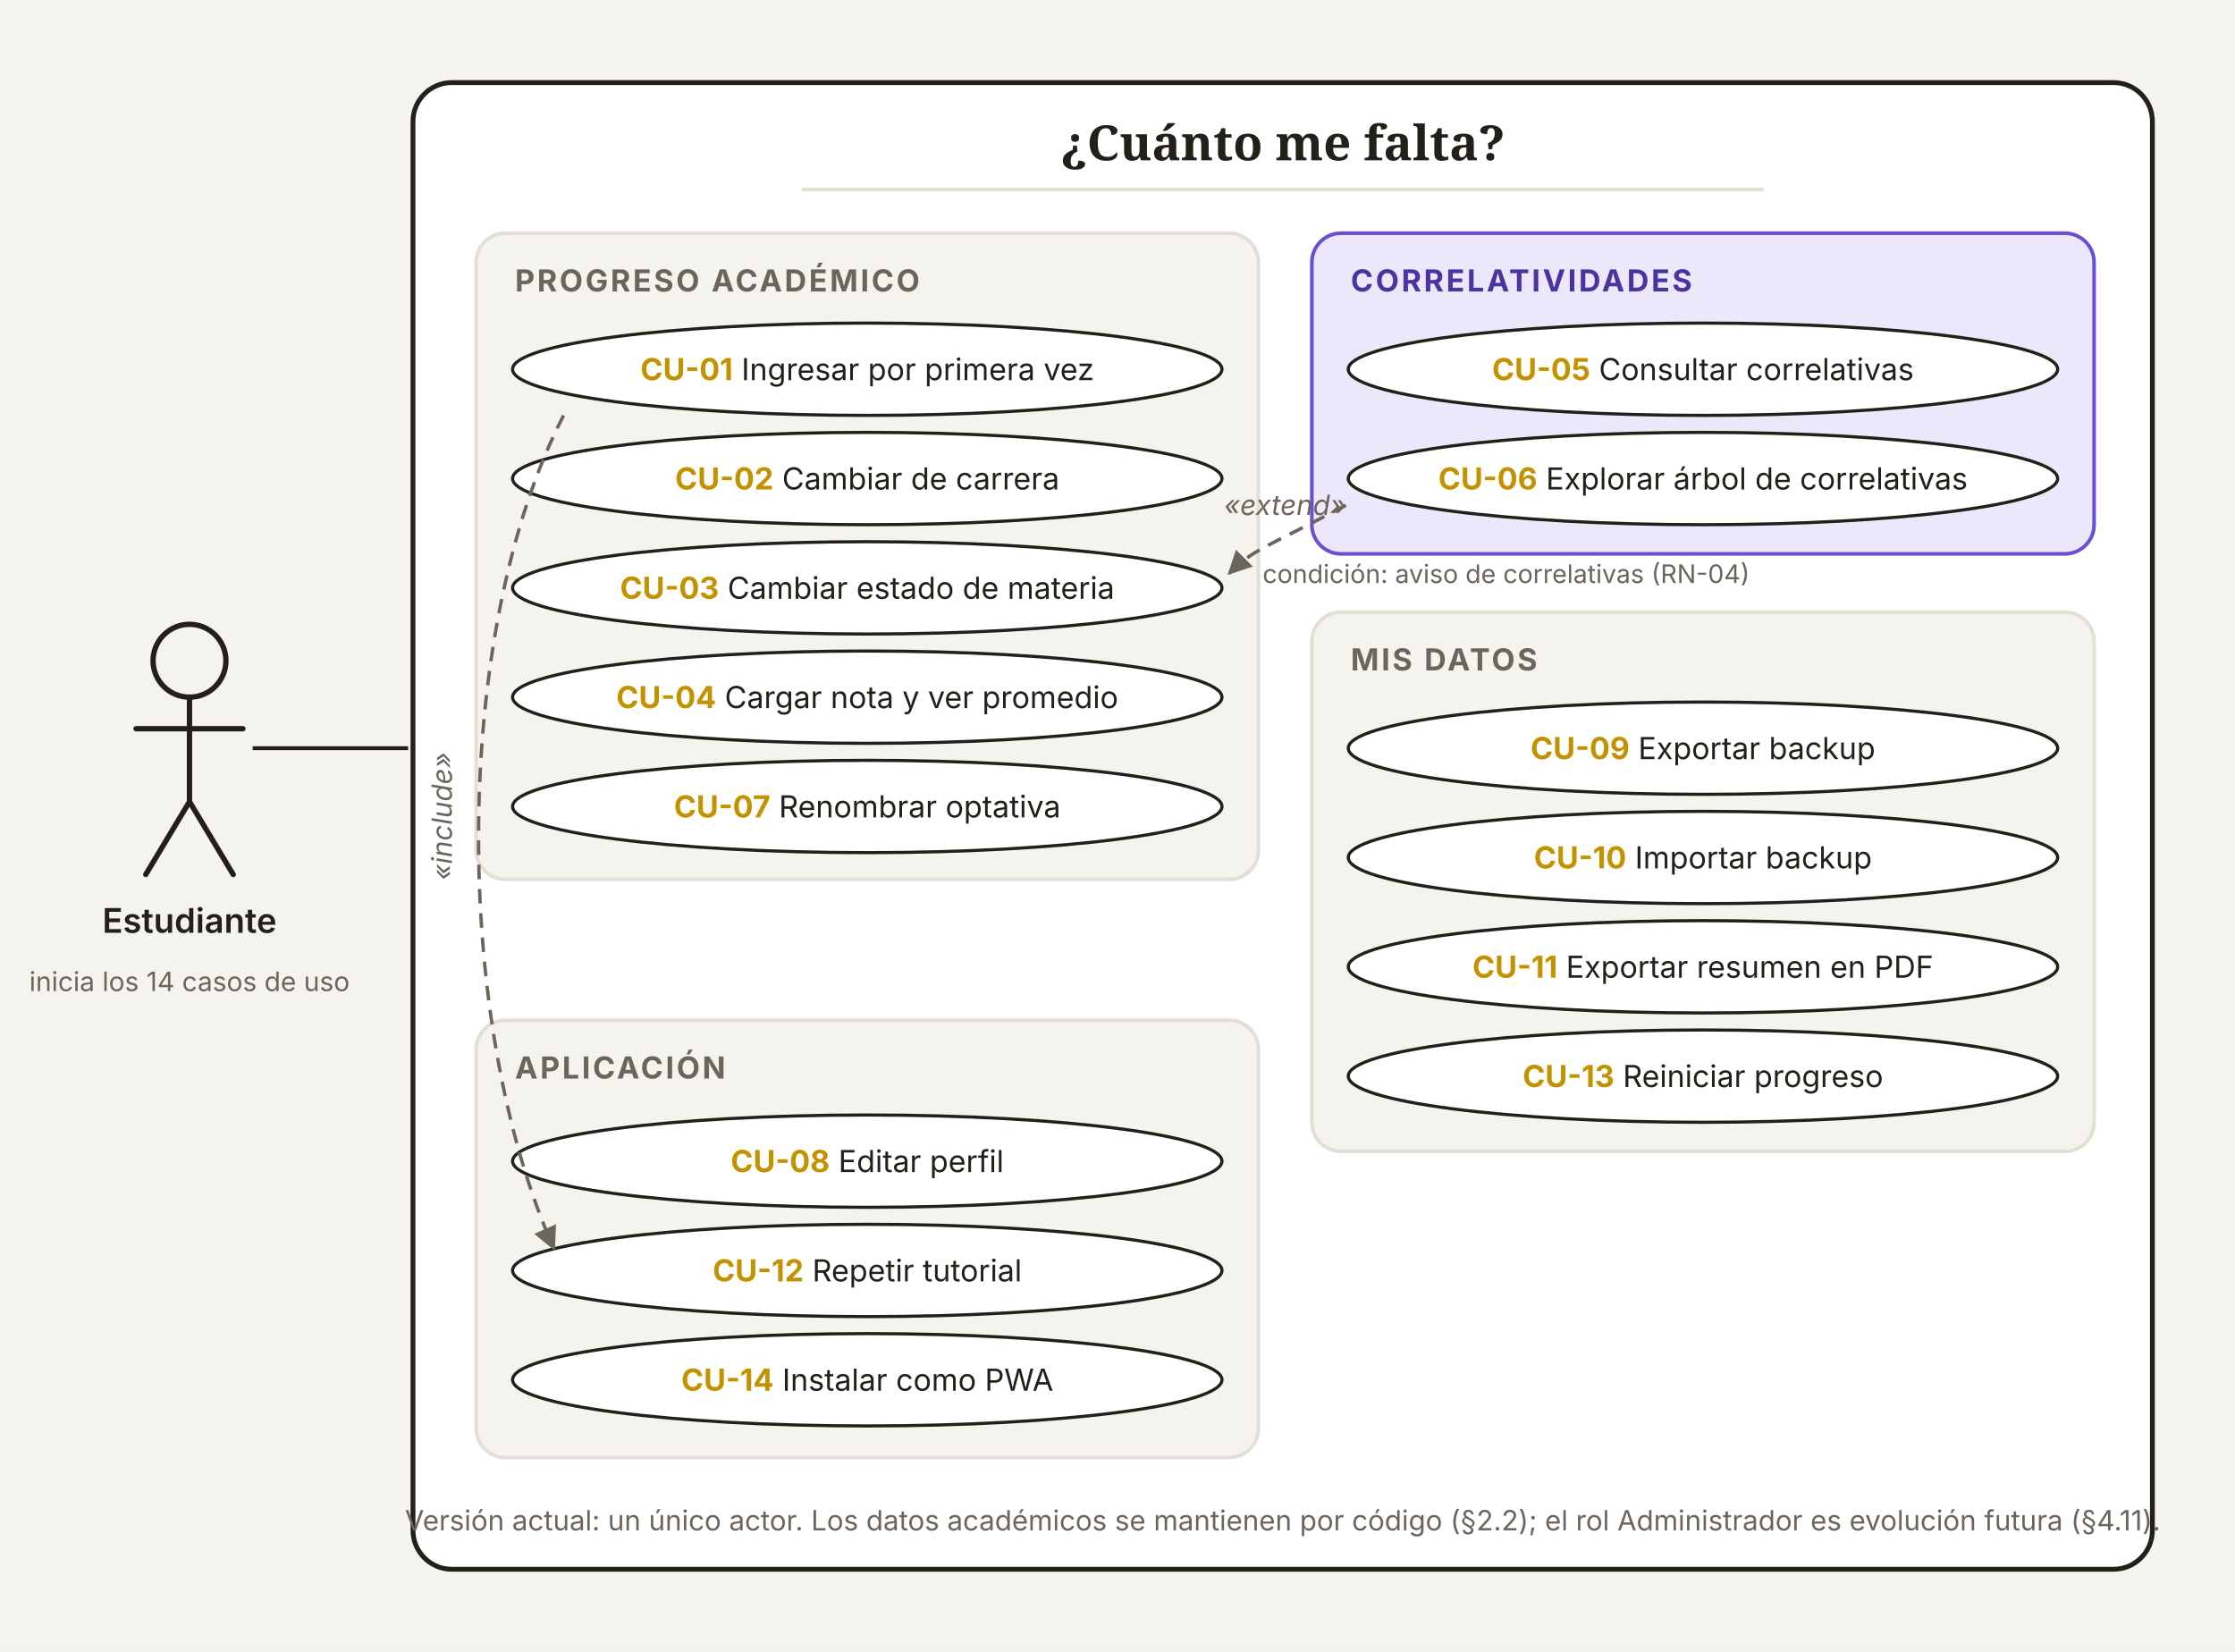
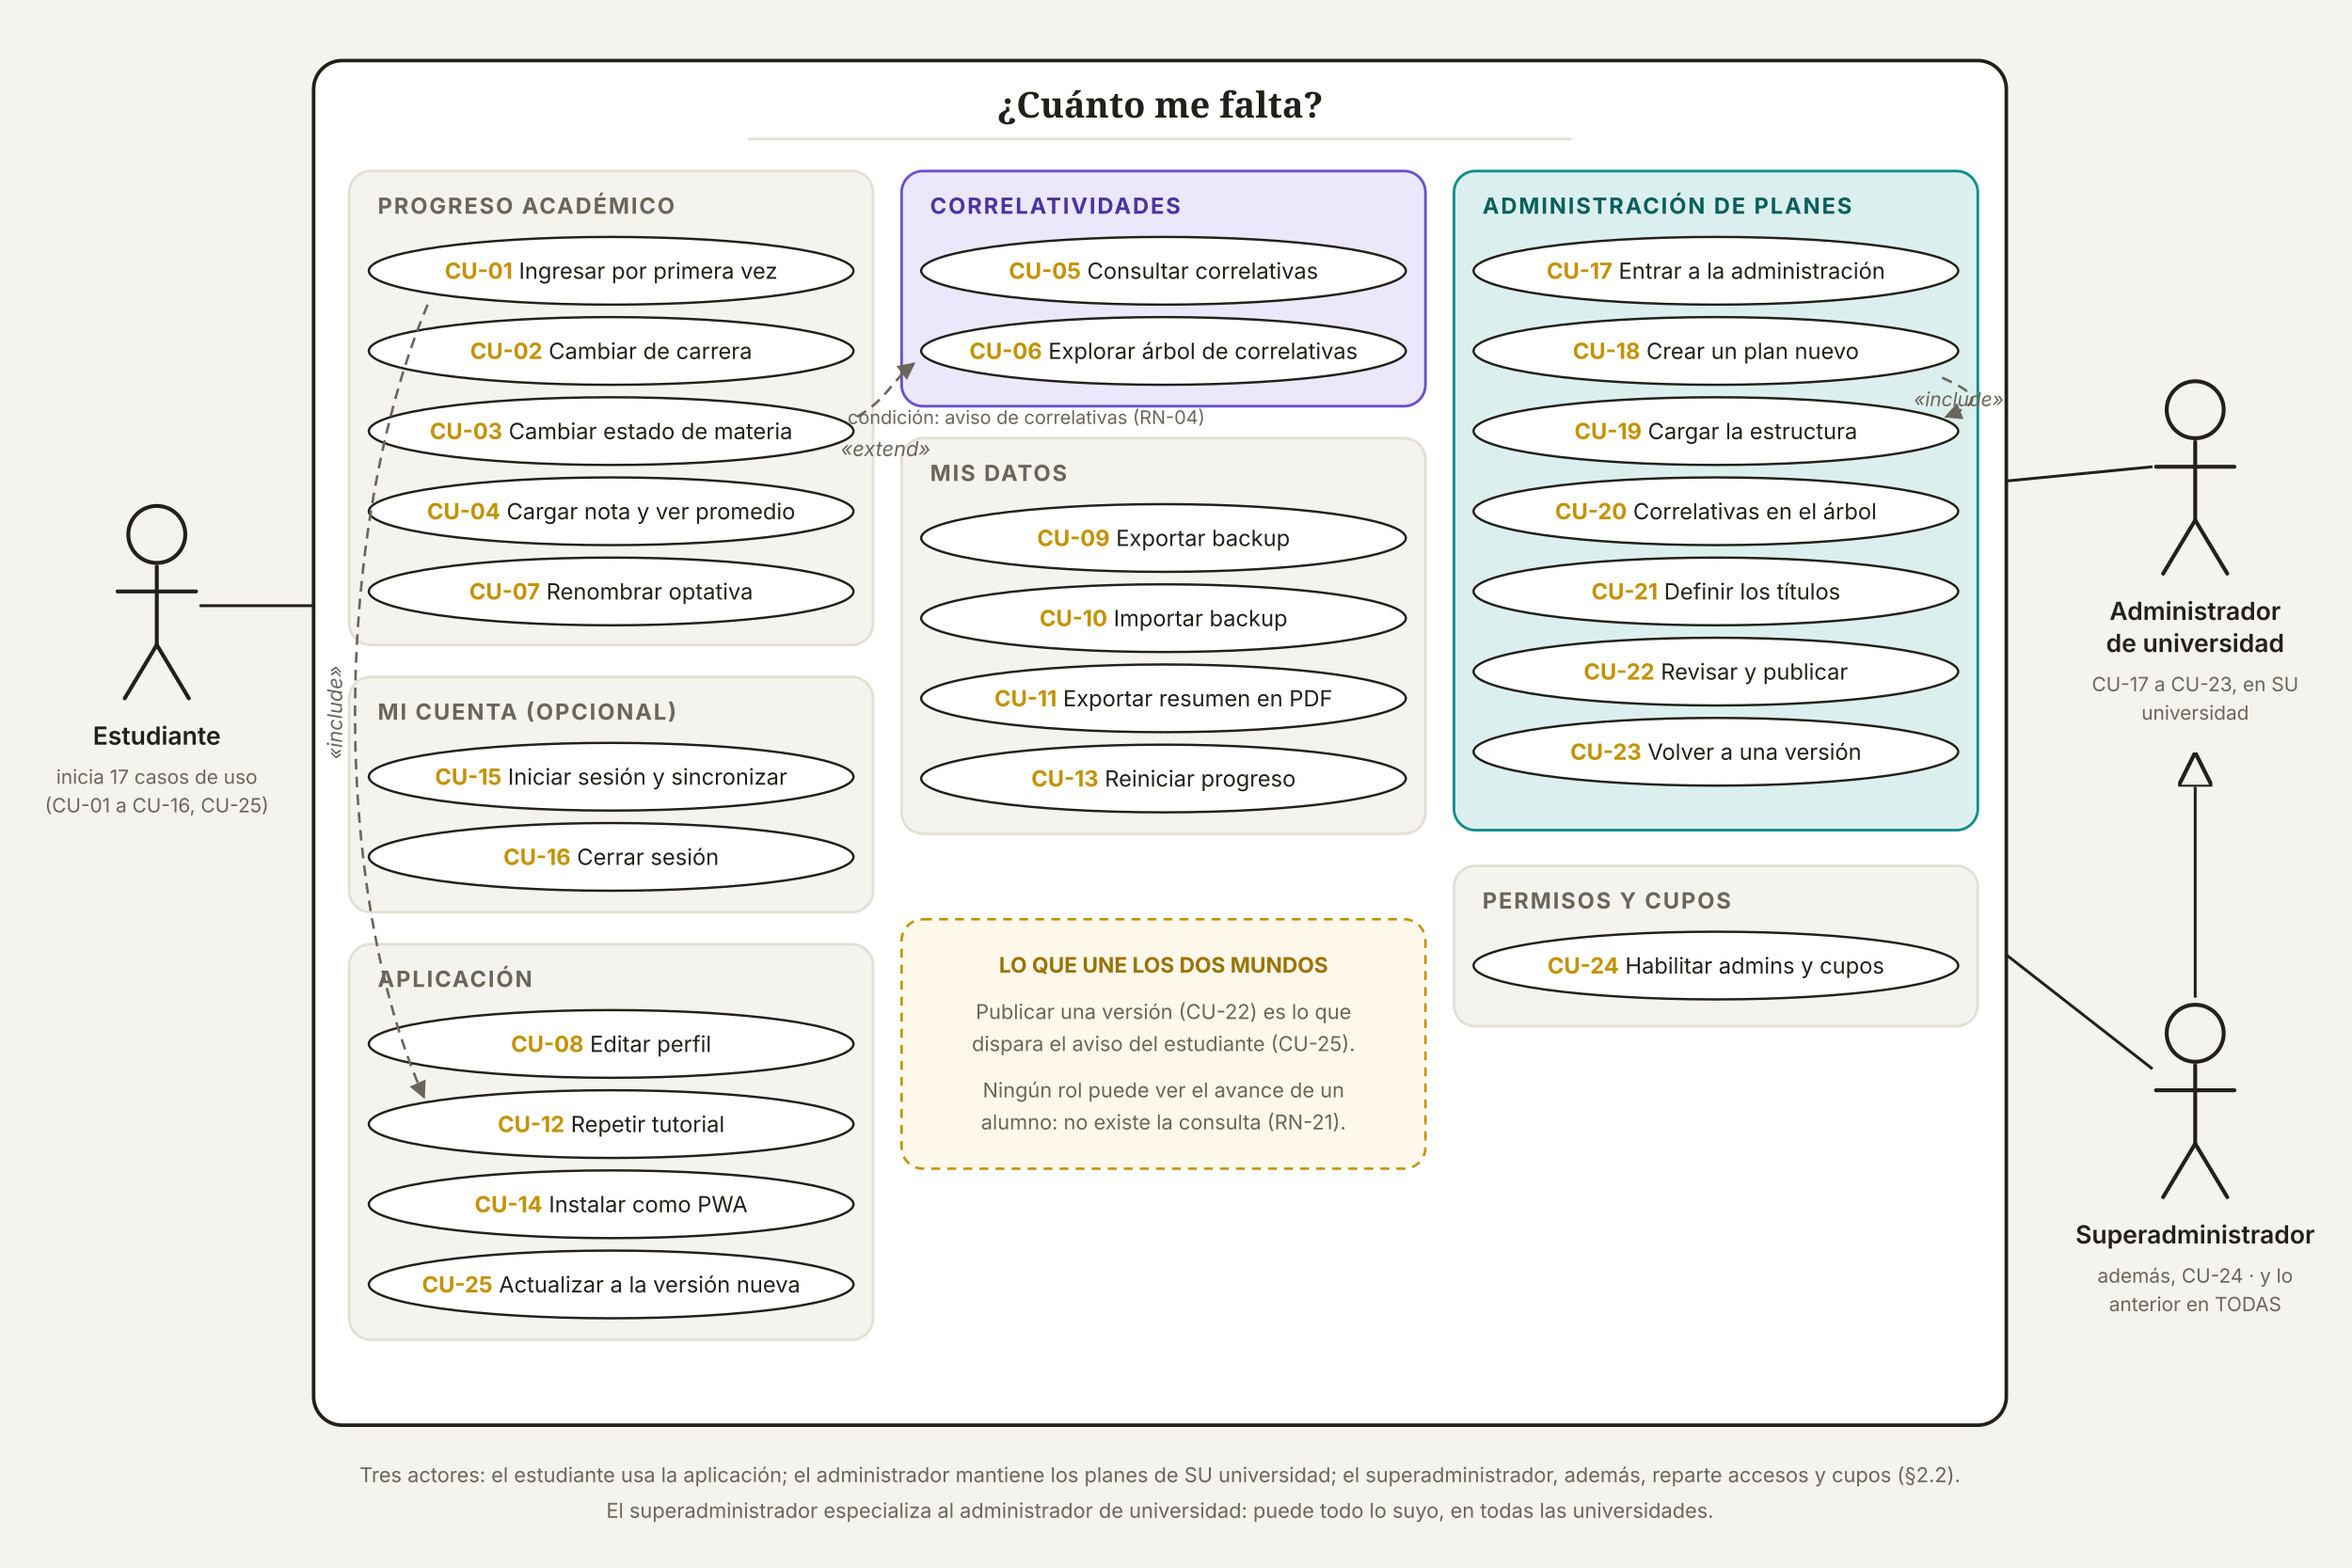
- <svg xmlns="http://www.w3.org/2000/svg" viewBox="0 0 920 680" font-family="Inter, system-ui, -apple-system, sans-serif">
+ <svg xmlns="http://www.w3.org/2000/svg" viewBox="0 0 1320 880" font-family="Inter, system-ui, -apple-system, sans-serif">
  <defs>
    <marker id="arrowInk" viewBox="0 0 10 10" refX="9" refY="5" markerWidth="7" markerHeight="7" orient="auto-start-reverse">
      <path d="M0,0 L10,5 L0,10 z" fill="#232019" />
    </marker>
    <marker id="arrowSoft" viewBox="0 0 10 10" refX="9" refY="5" markerWidth="7" markerHeight="7" orient="auto-start-reverse">
      <path d="M0,0 L10,5 L0,10 z" fill="#6b655b" />
    </marker>
+     <marker id="gen" viewBox="0 0 12 12" refX="11" refY="6" markerWidth="12" markerHeight="12" orient="auto-start-reverse">
+       <path d="M0,0 L12,6 L0,12 z" fill="#f5f3ee" stroke="#232019" stroke-width="1.4" />
+     </marker>
  </defs>
-   <rect x="0" y="0" width="920" height="680" fill="#f5f3ee" />
+   <rect x="0" y="0" width="1320" height="880" fill="#f5f3ee" />
+   <circle cx="88" cy="300" r="16" fill="none" stroke="#232019" stroke-width="2.2" />
  <g stroke="#232019" stroke-width="2.2" fill="none" stroke-linecap="round">
-     <circle cx="78" cy="272" r="15" fill="#f5f3ee" />
-     <line x1="78" y1="287" x2="78" y2="330" />
-     <line x1="56" y1="300" x2="100" y2="300" />
-     <line x1="78" y1="330" x2="60" y2="360" />
-     <line x1="78" y1="330" x2="96" y2="360" />
+     <line x1="88" y1="318" x2="88" y2="362" />
+     <line x1="66" y1="332" x2="110" y2="332" />
+     <line x1="88" y1="362" x2="70" y2="392" />
+     <line x1="88" y1="362" x2="106" y2="392" />
  </g>
-   <text x="78" y="384" text-anchor="middle" font-size="14" font-weight="600" fill="#232019">Estudiante</text>
-   <line x1="104" y1="308" x2="168" y2="308" stroke="#232019" stroke-width="1.6" />
-   <text x="78" y="408" text-anchor="middle" font-size="11" fill="#6b655b">inicia los 14 casos de uso</text>
-   <rect x="170" y="34" width="716" height="612" rx="16" fill="#ffffff" stroke="#232019" stroke-width="2" />
-   <text x="528" y="66" text-anchor="middle" font-size="20" font-weight="700" fill="#232019" font-family="Fraunces, Georgia, serif">¿Cuánto me falta?</text>
-   <line x1="330" y1="78" x2="726" y2="78" stroke="#e4dfd4" stroke-width="1.5" />
-   <rect x="196" y="96" width="322" height="266" rx="12" fill="#f5f3ee" stroke="#e4dfd4" stroke-width="1.5" />
+   <text x="88" y="418" text-anchor="middle" font-size="14" font-weight="600" fill="#232019">Estudiante</text>
+   <text x="88" y="440" text-anchor="middle" font-size="11" fill="#6b655b">inicia 17 casos de uso</text>
+   <text x="88" y="456" text-anchor="middle" font-size="11" fill="#6b655b">(CU-01 a CU-16, CU-25)</text>
+   <line x1="112" y1="340" x2="176" y2="340" stroke="#232019" stroke-width="1.6" />
+   <circle cx="1232" cy="230" r="16" fill="none" stroke="#232019" stroke-width="2.2" />
+   <g stroke="#232019" stroke-width="2.2" fill="none" stroke-linecap="round">
+     <line x1="1232" y1="248" x2="1232" y2="292" />
+     <line x1="1210" y1="262" x2="1254" y2="262" />
+     <line x1="1232" y1="292" x2="1214" y2="322" />
+     <line x1="1232" y1="292" x2="1250" y2="322" />
+   </g>
+   <text x="1232" y="348" text-anchor="middle" font-size="14" font-weight="600" fill="#232019">Administrador</text>
+   <text x="1232" y="366" text-anchor="middle" font-size="14" font-weight="600" fill="#232019">de universidad</text>
+   <text x="1232" y="388" text-anchor="middle" font-size="11" fill="#6b655b">CU-17 a CU-23, en SU</text>
+   <text x="1232" y="404" text-anchor="middle" font-size="11" fill="#6b655b">universidad</text>
+   <line x1="1126" y1="270" x2="1208" y2="262" stroke="#232019" stroke-width="1.6" />
+   <circle cx="1232" cy="580" r="16" fill="none" stroke="#232019" stroke-width="2.2" />
+   <g stroke="#232019" stroke-width="2.2" fill="none" stroke-linecap="round">
+     <line x1="1232" y1="598" x2="1232" y2="642" />
+     <line x1="1210" y1="612" x2="1254" y2="612" />
+     <line x1="1232" y1="642" x2="1214" y2="672" />
+     <line x1="1232" y1="642" x2="1250" y2="672" />
+   </g>
+   <text x="1232" y="698" text-anchor="middle" font-size="14" font-weight="600" fill="#232019">Superadministrador</text>
+   <text x="1232" y="720" text-anchor="middle" font-size="11" fill="#6b655b">además, CU-24 · y lo</text>
+   <text x="1232" y="736" text-anchor="middle" font-size="11" fill="#6b655b">anterior en TODAS</text>
+   <line x1="1126" y1="536" x2="1208" y2="600" stroke="#232019" stroke-width="1.6" />
+   <line x1="1232" y1="560" x2="1232" y2="424" stroke="#232019" stroke-width="1.6" marker-end="url(#gen)" />
+   <rect x="176" y="34" width="950" height="766" rx="16" fill="#ffffff" stroke="#232019" stroke-width="2" />
+   <text x="651" y="66" text-anchor="middle" font-size="20" font-weight="700" fill="#232019" font-family="Fraunces, Georgia, serif">¿Cuánto me falta?</text>
+   <line x1="420" y1="78" x2="882" y2="78" stroke="#e4dfd4" stroke-width="1.5" />
+   <rect x="196" y="96" width="294" height="266" rx="12" fill="#f5f3ee" stroke="#e4dfd4" stroke-width="1.5" />
  <text x="212" y="120" font-size="12.5" font-weight="700" fill="#6b655b" letter-spacing="1">PROGRESO ACADÉMICO</text>
  <g>
-     <ellipse cx="357" cy="152" rx="146" ry="19" fill="#ffffff" stroke="#232019" stroke-width="1.3" />
-     <text x="357" y="156.5" text-anchor="middle" font-size="12.5" fill="#232019">
+     <ellipse cx="343" cy="152" rx="136" ry="19" fill="#ffffff" stroke="#232019" stroke-width="1.3" />
+     <text x="343" y="156.5" text-anchor="middle" font-size="12.5" fill="#232019">
      <tspan fill="#c39200" font-weight="700">CU-01</tspan> Ingresar por primera vez</text>
-     <ellipse cx="357" cy="197" rx="146" ry="19" fill="#ffffff" stroke="#232019" stroke-width="1.3" />
-     <text x="357" y="201.5" text-anchor="middle" font-size="12.5" fill="#232019">
+     <ellipse cx="343" cy="197" rx="136" ry="19" fill="#ffffff" stroke="#232019" stroke-width="1.3" />
+     <text x="343" y="201.5" text-anchor="middle" font-size="12.5" fill="#232019">
      <tspan fill="#c39200" font-weight="700">CU-02</tspan> Cambiar de carrera</text>
-     <ellipse cx="357" cy="242" rx="146" ry="19" fill="#ffffff" stroke="#232019" stroke-width="1.3" />
-     <text x="357" y="246.5" text-anchor="middle" font-size="12.5" fill="#232019">
+     <ellipse cx="343" cy="242" rx="136" ry="19" fill="#ffffff" stroke="#232019" stroke-width="1.3" />
+     <text x="343" y="246.5" text-anchor="middle" font-size="12.5" fill="#232019">
      <tspan fill="#c39200" font-weight="700">CU-03</tspan> Cambiar estado de materia</text>
-     <ellipse cx="357" cy="287" rx="146" ry="19" fill="#ffffff" stroke="#232019" stroke-width="1.3" />
-     <text x="357" y="291.5" text-anchor="middle" font-size="12.5" fill="#232019">
+     <ellipse cx="343" cy="287" rx="136" ry="19" fill="#ffffff" stroke="#232019" stroke-width="1.3" />
+     <text x="343" y="291.5" text-anchor="middle" font-size="12.5" fill="#232019">
      <tspan fill="#c39200" font-weight="700">CU-04</tspan> Cargar nota y ver promedio</text>
-     <ellipse cx="357" cy="332" rx="146" ry="19" fill="#ffffff" stroke="#232019" stroke-width="1.3" />
-     <text x="357" y="336.5" text-anchor="middle" font-size="12.5" fill="#232019">
+     <ellipse cx="343" cy="332" rx="136" ry="19" fill="#ffffff" stroke="#232019" stroke-width="1.3" />
+     <text x="343" y="336.5" text-anchor="middle" font-size="12.5" fill="#232019">
      <tspan fill="#c39200" font-weight="700">CU-07</tspan> Renombrar optativa</text>
  </g>
-   <rect x="540" y="96" width="322" height="132" rx="12" fill="#ece7fa" stroke="#6b4fcf" stroke-width="1.5" />
-   <text x="556" y="120" font-size="12.5" font-weight="700" fill="#4a35a0" letter-spacing="1">CORRELATIVIDADES</text>
+   <rect x="196" y="380" width="294" height="132" rx="12" fill="#f5f3ee" stroke="#e4dfd4" stroke-width="1.5" />
+   <text x="212" y="404" font-size="12.5" font-weight="700" fill="#6b655b" letter-spacing="1">MI CUENTA (OPCIONAL)</text>
  <g>
-     <ellipse cx="701" cy="152" rx="146" ry="19" fill="#ffffff" stroke="#232019" stroke-width="1.3" />
-     <text x="701" y="156.5" text-anchor="middle" font-size="12.5" fill="#232019">
+     <ellipse cx="343" cy="436" rx="136" ry="19" fill="#ffffff" stroke="#232019" stroke-width="1.3" />
+     <text x="343" y="440.5" text-anchor="middle" font-size="12.5" fill="#232019">
+       <tspan fill="#c39200" font-weight="700">CU-15</tspan> Iniciar sesión y sincronizar</text>
+     <ellipse cx="343" cy="481" rx="136" ry="19" fill="#ffffff" stroke="#232019" stroke-width="1.3" />
+     <text x="343" y="485.5" text-anchor="middle" font-size="12.5" fill="#232019">
+       <tspan fill="#c39200" font-weight="700">CU-16</tspan> Cerrar sesión</text>
+   </g>
+   <rect x="196" y="530" width="294" height="222" rx="12" fill="#f5f3ee" stroke="#e4dfd4" stroke-width="1.5" />
+   <text x="212" y="554" font-size="12.5" font-weight="700" fill="#6b655b" letter-spacing="1">APLICACIÓN</text>
+   <g>
+     <ellipse cx="343" cy="586" rx="136" ry="19" fill="#ffffff" stroke="#232019" stroke-width="1.3" />
+     <text x="343" y="590.5" text-anchor="middle" font-size="12.5" fill="#232019">
+       <tspan fill="#c39200" font-weight="700">CU-08</tspan> Editar perfil</text>
+     <ellipse cx="343" cy="631" rx="136" ry="19" fill="#ffffff" stroke="#232019" stroke-width="1.3" />
+     <text x="343" y="635.5" text-anchor="middle" font-size="12.5" fill="#232019">
+       <tspan fill="#c39200" font-weight="700">CU-12</tspan> Repetir tutorial</text>
+     <ellipse cx="343" cy="676" rx="136" ry="19" fill="#ffffff" stroke="#232019" stroke-width="1.3" />
+     <text x="343" y="680.5" text-anchor="middle" font-size="12.5" fill="#232019">
+       <tspan fill="#c39200" font-weight="700">CU-14</tspan> Instalar como PWA</text>
+     <ellipse cx="343" cy="721" rx="136" ry="19" fill="#ffffff" stroke="#232019" stroke-width="1.3" />
+     <text x="343" y="725.5" text-anchor="middle" font-size="12.5" fill="#232019">
+       <tspan fill="#c39200" font-weight="700">CU-25</tspan> Actualizar a la versión nueva</text>
+   </g>
+   <rect x="506" y="96" width="294" height="132" rx="12" fill="#ece7fa" stroke="#6b4fcf" stroke-width="1.5" />
+   <text x="522" y="120" font-size="12.5" font-weight="700" fill="#4a35a0" letter-spacing="1">CORRELATIVIDADES</text>
+   <g>
+     <ellipse cx="653" cy="152" rx="136" ry="19" fill="#ffffff" stroke="#232019" stroke-width="1.3" />
+     <text x="653" y="156.5" text-anchor="middle" font-size="12.5" fill="#232019">
      <tspan fill="#c39200" font-weight="700">CU-05</tspan> Consultar correlativas</text>
-     <ellipse cx="701" cy="197" rx="146" ry="19" fill="#ffffff" stroke="#232019" stroke-width="1.3" />
-     <text x="701" y="201.5" text-anchor="middle" font-size="12.5" fill="#232019">
+     <ellipse cx="653" cy="197" rx="136" ry="19" fill="#ffffff" stroke="#232019" stroke-width="1.3" />
+     <text x="653" y="201.5" text-anchor="middle" font-size="12.5" fill="#232019">
      <tspan fill="#c39200" font-weight="700">CU-06</tspan> Explorar árbol de correlativas</text>
  </g>
-   <rect x="540" y="252" width="322" height="222" rx="12" fill="#f5f3ee" stroke="#e4dfd4" stroke-width="1.5" />
-   <text x="556" y="276" font-size="12.5" font-weight="700" fill="#6b655b" letter-spacing="1">MIS DATOS</text>
+   <rect x="506" y="246" width="294" height="222" rx="12" fill="#f5f3ee" stroke="#e4dfd4" stroke-width="1.5" />
+   <text x="522" y="270" font-size="12.5" font-weight="700" fill="#6b655b" letter-spacing="1">MIS DATOS</text>
  <g>
-     <ellipse cx="701" cy="308" rx="146" ry="19" fill="#ffffff" stroke="#232019" stroke-width="1.3" />
-     <text x="701" y="312.5" text-anchor="middle" font-size="12.5" fill="#232019">
+     <ellipse cx="653" cy="302" rx="136" ry="19" fill="#ffffff" stroke="#232019" stroke-width="1.3" />
+     <text x="653" y="306.5" text-anchor="middle" font-size="12.5" fill="#232019">
      <tspan fill="#c39200" font-weight="700">CU-09</tspan> Exportar backup</text>
-     <ellipse cx="701" cy="353" rx="146" ry="19" fill="#ffffff" stroke="#232019" stroke-width="1.3" />
-     <text x="701" y="357.5" text-anchor="middle" font-size="12.5" fill="#232019">
+     <ellipse cx="653" cy="347" rx="136" ry="19" fill="#ffffff" stroke="#232019" stroke-width="1.3" />
+     <text x="653" y="351.5" text-anchor="middle" font-size="12.5" fill="#232019">
      <tspan fill="#c39200" font-weight="700">CU-10</tspan> Importar backup</text>
-     <ellipse cx="701" cy="398" rx="146" ry="19" fill="#ffffff" stroke="#232019" stroke-width="1.3" />
-     <text x="701" y="402.5" text-anchor="middle" font-size="12.5" fill="#232019">
+     <ellipse cx="653" cy="392" rx="136" ry="19" fill="#ffffff" stroke="#232019" stroke-width="1.3" />
+     <text x="653" y="396.5" text-anchor="middle" font-size="12.5" fill="#232019">
      <tspan fill="#c39200" font-weight="700">CU-11</tspan> Exportar resumen en PDF</text>
-     <ellipse cx="701" cy="443" rx="146" ry="19" fill="#ffffff" stroke="#232019" stroke-width="1.3" />
-     <text x="701" y="447.5" text-anchor="middle" font-size="12.5" fill="#232019">
+     <ellipse cx="653" cy="437" rx="136" ry="19" fill="#ffffff" stroke="#232019" stroke-width="1.3" />
+     <text x="653" y="441.5" text-anchor="middle" font-size="12.5" fill="#232019">
      <tspan fill="#c39200" font-weight="700">CU-13</tspan> Reiniciar progreso</text>
  </g>
-   <rect x="196" y="420" width="322" height="180" rx="12" fill="#f5f3ee" stroke="#e4dfd4" stroke-width="1.5" />
-   <text x="212" y="444" font-size="12.5" font-weight="700" fill="#6b655b" letter-spacing="1">APLICACIÓN</text>
+   <rect x="506" y="516" width="294" height="140" rx="12" fill="#fdf8ea" stroke="#c39200" stroke-width="1.4" stroke-dasharray="5 4" />
+   <text x="653" y="546" text-anchor="middle" font-size="12" font-weight="700" fill="#9a7300">LO QUE UNE LOS DOS MUNDOS</text>
+   <text x="653" y="572" text-anchor="middle" font-size="11.5" fill="#6b655b">Publicar una versión (CU-22) es lo que</text>
+   <text x="653" y="590" text-anchor="middle" font-size="11.5" fill="#6b655b">dispara el aviso del estudiante (CU-25).</text>
+   <text x="653" y="616" text-anchor="middle" font-size="11.5" fill="#6b655b">Ningún rol puede ver el avance de un</text>
+   <text x="653" y="634" text-anchor="middle" font-size="11.5" fill="#6b655b">alumno: no existe la consulta (RN-21).</text>
+   <rect x="816" y="96" width="294" height="370" rx="12" fill="#dbf0ee" stroke="#0e8c8c" stroke-width="1.5" />
+   <text x="832" y="120" font-size="12.5" font-weight="700" fill="#0a5f5c" letter-spacing="1">ADMINISTRACIÓN DE PLANES</text>
  <g>
-     <ellipse cx="357" cy="478" rx="146" ry="19" fill="#ffffff" stroke="#232019" stroke-width="1.3" />
-     <text x="357" y="482.5" text-anchor="middle" font-size="12.5" fill="#232019">
-       <tspan fill="#c39200" font-weight="700">CU-08</tspan> Editar perfil</text>
-     <ellipse cx="357" cy="523" rx="146" ry="19" fill="#ffffff" stroke="#232019" stroke-width="1.3" />
-     <text x="357" y="527.5" text-anchor="middle" font-size="12.5" fill="#232019">
-       <tspan fill="#c39200" font-weight="700">CU-12</tspan> Repetir tutorial</text>
-     <ellipse cx="357" cy="568" rx="146" ry="19" fill="#ffffff" stroke="#232019" stroke-width="1.3" />
-     <text x="357" y="572.5" text-anchor="middle" font-size="12.5" fill="#232019">
-       <tspan fill="#c39200" font-weight="700">CU-14</tspan> Instalar como PWA</text>
+     <ellipse cx="963" cy="152" rx="136" ry="19" fill="#ffffff" stroke="#232019" stroke-width="1.3" />
+     <text x="963" y="156.5" text-anchor="middle" font-size="12.5" fill="#232019">
+       <tspan fill="#c39200" font-weight="700">CU-17</tspan> Entrar a la administración</text>
+     <ellipse cx="963" cy="197" rx="136" ry="19" fill="#ffffff" stroke="#232019" stroke-width="1.3" />
+     <text x="963" y="201.5" text-anchor="middle" font-size="12.5" fill="#232019">
+       <tspan fill="#c39200" font-weight="700">CU-18</tspan> Crear un plan nuevo</text>
+     <ellipse cx="963" cy="242" rx="136" ry="19" fill="#ffffff" stroke="#232019" stroke-width="1.3" />
+     <text x="963" y="246.5" text-anchor="middle" font-size="12.5" fill="#232019">
+       <tspan fill="#c39200" font-weight="700">CU-19</tspan> Cargar la estructura</text>
+     <ellipse cx="963" cy="287" rx="136" ry="19" fill="#ffffff" stroke="#232019" stroke-width="1.3" />
+     <text x="963" y="291.5" text-anchor="middle" font-size="12.5" fill="#232019">
+       <tspan fill="#c39200" font-weight="700">CU-20</tspan> Correlativas en el árbol</text>
+     <ellipse cx="963" cy="332" rx="136" ry="19" fill="#ffffff" stroke="#232019" stroke-width="1.3" />
+     <text x="963" y="336.5" text-anchor="middle" font-size="12.5" fill="#232019">
+       <tspan fill="#c39200" font-weight="700">CU-21</tspan> Definir los títulos</text>
+     <ellipse cx="963" cy="377" rx="136" ry="19" fill="#ffffff" stroke="#232019" stroke-width="1.3" />
+     <text x="963" y="381.5" text-anchor="middle" font-size="12.5" fill="#232019">
+       <tspan fill="#c39200" font-weight="700">CU-22</tspan> Revisar y publicar</text>
+     <ellipse cx="963" cy="422" rx="136" ry="19" fill="#ffffff" stroke="#232019" stroke-width="1.3" />
+     <text x="963" y="426.5" text-anchor="middle" font-size="12.5" fill="#232019">
+       <tspan fill="#c39200" font-weight="700">CU-23</tspan> Volver a una versión</text>
  </g>
-   <path d="M 232 171 C 186 260, 186 420, 228 514" fill="none" stroke="#6b655b" stroke-width="1.4" stroke-dasharray="6 4" marker-end="url(#arrowSoft)" />
-   <text x="186" y="336" text-anchor="middle" font-size="11.5" font-style="italic" fill="#6b655b" transform="rotate(-90 186 336)">«include»</text>
-   <path d="M 554 208 C 520 226, 516 226, 506 236" fill="none" stroke="#6b655b" stroke-width="1.4" stroke-dasharray="6 4" marker-end="url(#arrowSoft)" />
-   <text x="529" y="212" text-anchor="middle" font-size="11.5" font-style="italic" fill="#6b655b">«extend»</text>
-   <text x="620" y="240" text-anchor="middle" font-size="10.5" fill="#6b655b">condición: aviso de correlativas (RN-04)</text>
-   <text x="528" y="630" text-anchor="middle" font-size="11.5" fill="#6b655b">Versión actual: un único actor. Los datos académicos se mantienen por código (§2.2); el rol Administrador es evolución futura (§4.11).</text>
+   <rect x="816" y="486" width="294" height="90" rx="12" fill="#f5f3ee" stroke="#e4dfd4" stroke-width="1.5" />
+   <text x="832" y="510" font-size="12.5" font-weight="700" fill="#6b655b" letter-spacing="1">PERMISOS Y CUPOS</text>
+   <ellipse cx="963" cy="542" rx="136" ry="19" fill="#ffffff" stroke="#232019" stroke-width="1.3" />
+   <text x="963" y="546.5" text-anchor="middle" font-size="12.5" fill="#232019">
+     <tspan fill="#c39200" font-weight="700">CU-24</tspan> Habilitar admins y cupos</text>
+   <path d="M 240 171 C 186 300, 186 500, 238 616" fill="none" stroke="#6b655b" stroke-width="1.4" stroke-dasharray="6 4" marker-end="url(#arrowSoft)" />
+   <text x="192" y="400" text-anchor="middle" font-size="11.5" font-style="italic" fill="#6b655b" transform="rotate(-90 192 400)">«include»</text>
+   <path d="M 481 234 C 498 224, 500 214, 513 204" fill="none" stroke="#6b655b" stroke-width="1.4" stroke-dasharray="6 4" marker-end="url(#arrowSoft)" />
+   <text x="497" y="256" text-anchor="middle" font-size="11.5" font-style="italic" fill="#6b655b">«extend»</text>
+   <text x="576" y="238" text-anchor="middle" font-size="10.5" fill="#6b655b">condición: aviso de correlativas (RN-04)</text>
+   <path d="M 1090 212 C 1112 222, 1112 226, 1092 234" fill="none" stroke="#6b655b" stroke-width="1.4" stroke-dasharray="6 4" marker-end="url(#arrowSoft)" />
+   <text x="1074" y="228" text-anchor="start" font-size="11" font-style="italic" fill="#6b655b">«include»</text>
+   <text x="651" y="832" text-anchor="middle" font-size="11.5" fill="#6b655b">Tres actores: el estudiante usa la aplicación; el administrador mantiene los planes de SU universidad; el superadministrador, además, reparte accesos y cupos (§2.2).</text>
+   <text x="651" y="852" text-anchor="middle" font-size="11.5" fill="#6b655b">El superadministrador especializa al administrador de universidad: puede todo lo suyo, en todas las universidades.</text>
</svg>
